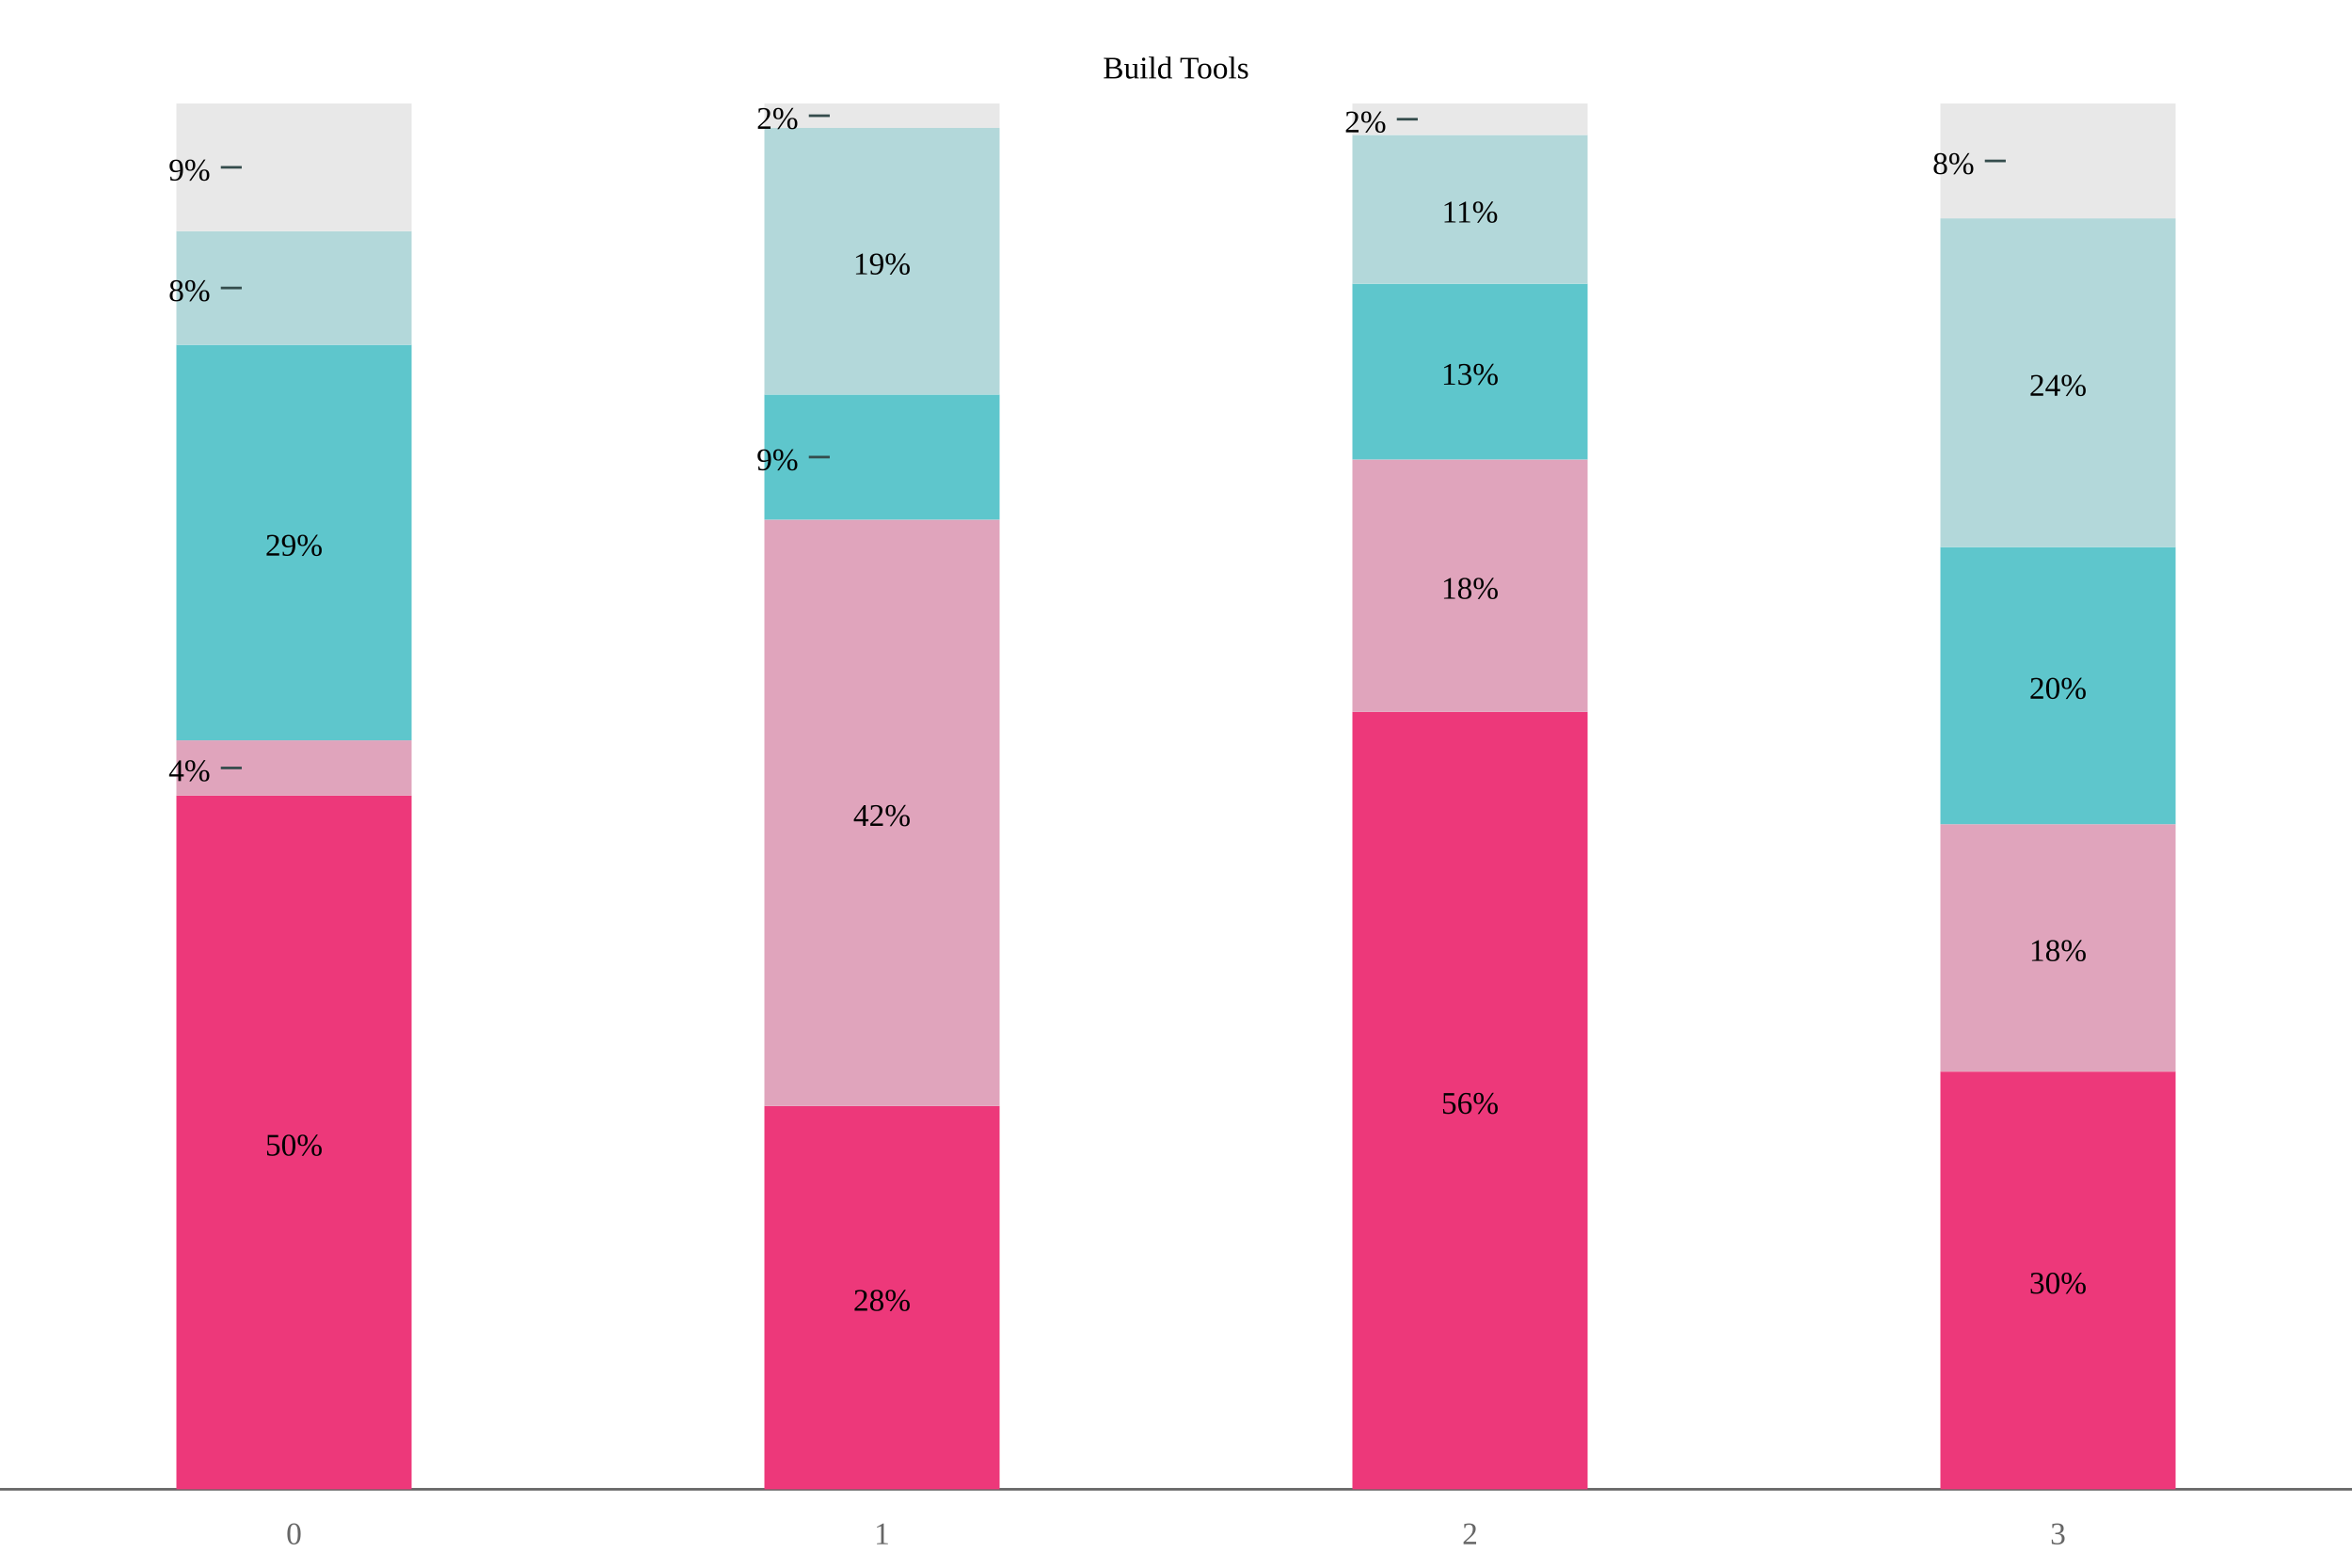
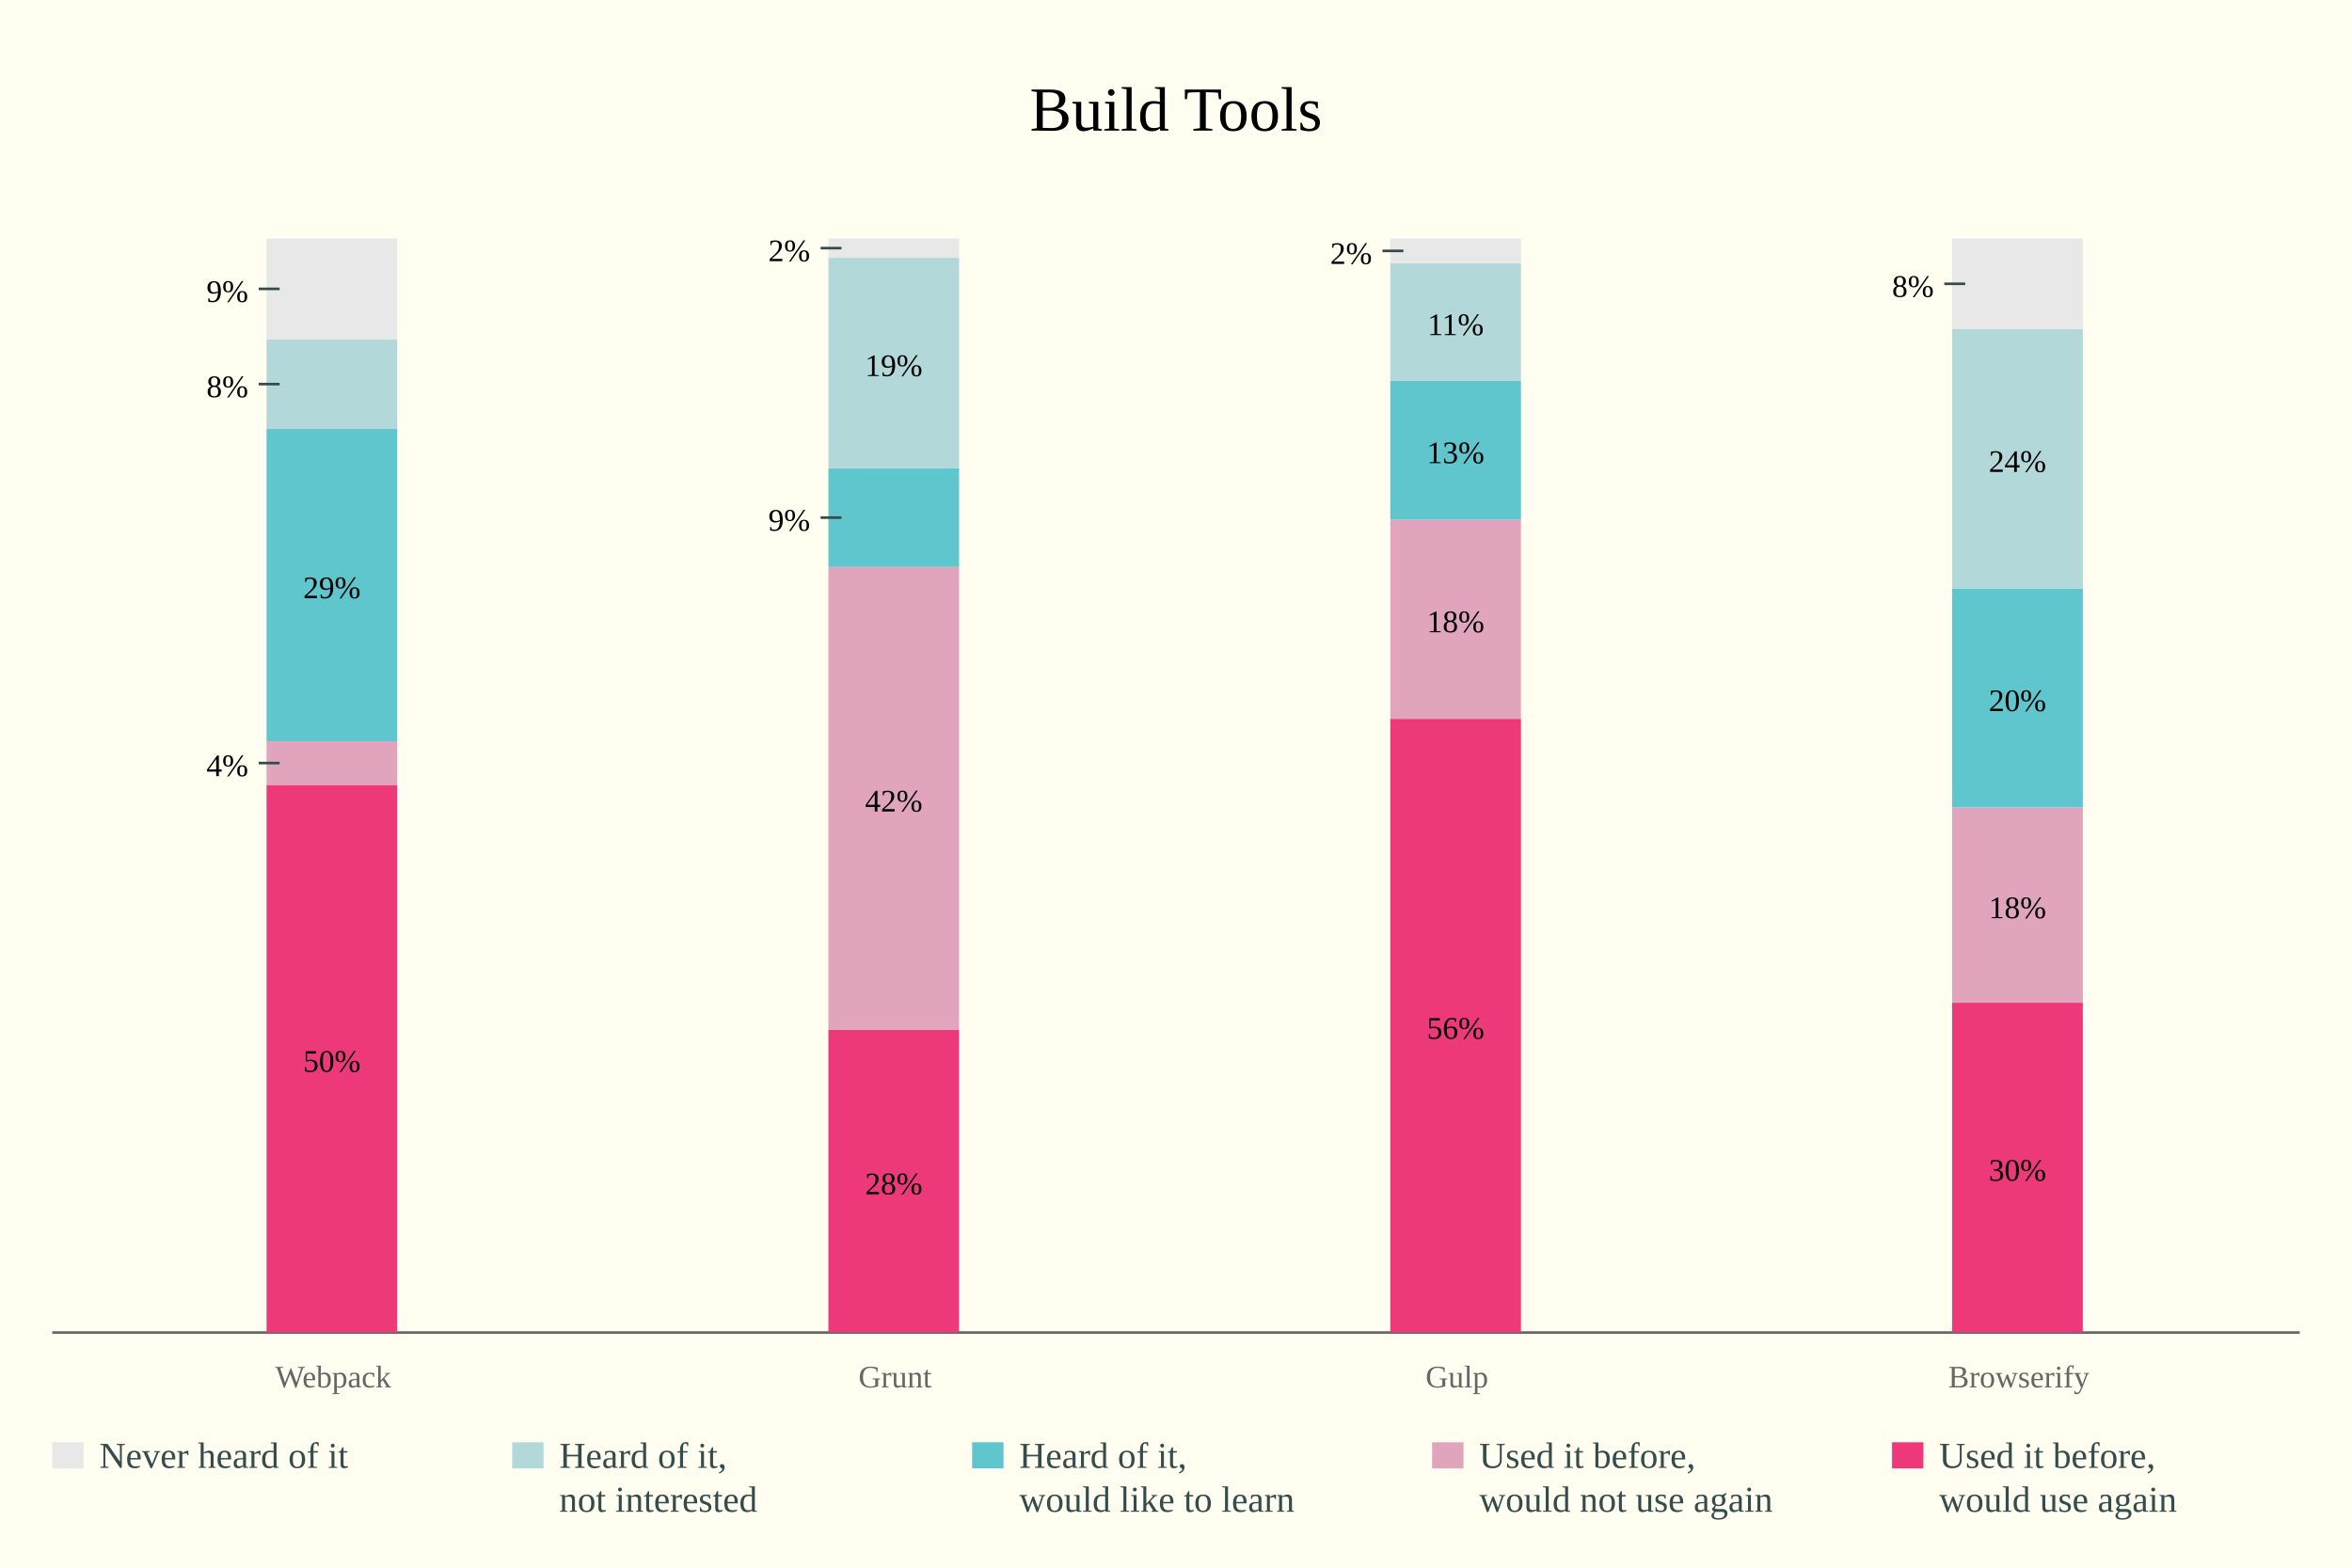
- <svg class="recharts-surface" width="900" height="600" viewbox="0 0 900 600" version="1.1" data-reactid="1205">
-   <g class="recharts-layer recharts-x-axis" data-reactid="1206">
-     <g class="recharts-layer recharts-cartesian-axis" data-reactid="1207">
-       <line class="recharts-cartesian-axis-line" width="900" height="30" x="0" y="570" stroke="#666" fill="none" x1="0" y1="570" x2="900" y2="570" data-reactid="1208" />
-       <g class="recharts-cartesian-axis-ticks" data-reactid="1209">
-         <g class="recharts-cartesian-axis-tick" data-reactid="1210">
-           <text dy="15" text-anchor="middle" width="900" height="30" x="112.5" y="576" stroke="none" fill="#666" class="recharts-cartesian-axis-tick-value" data-reactid="1211">0</text>
-         </g>
-         <g class="recharts-cartesian-axis-tick" data-reactid="1212">
-           <text dy="15" text-anchor="middle" width="900" height="30" x="337.5" y="576" stroke="none" fill="#666" class="recharts-cartesian-axis-tick-value" data-reactid="1213">1</text>
-         </g>
-         <g class="recharts-cartesian-axis-tick" data-reactid="1214">
-           <text dy="15" text-anchor="middle" width="900" height="30" x="562.5" y="576" stroke="none" fill="#666" class="recharts-cartesian-axis-tick-value" data-reactid="1215">2</text>
-         </g>
-         <g class="recharts-cartesian-axis-tick" data-reactid="1216">
-           <text dy="15" text-anchor="middle" width="900" height="30" x="787.5" y="576" stroke="none" fill="#666" class="recharts-cartesian-axis-tick-value" data-reactid="1217">3</text>
+ <svg class="recharts-surface" width="900" height="600" viewbox="0 0 900 600" version="1.1" data-reactid="1387">
+   <rect x="0" y="0" width="100%" height="100%" fill="#fffef0" />
+   <g class="recharts-layer recharts-x-axis" data-reactid="1388">
+     <g class="recharts-layer recharts-cartesian-axis" data-reactid="1389">
+       <line class="recharts-cartesian-axis-line" width="860" height="30" x="20" y="510" stroke="#666" fill="none" x1="20" y1="510" x2="880" y2="510" data-reactid="1390" />
+       <g class="recharts-cartesian-axis-ticks" data-reactid="1391">
+         <g class="recharts-cartesian-axis-tick" data-reactid="1392">
+           <text dy="15" text-anchor="middle" width="860" height="30" x="127.5" y="516" stroke="none" fill="#666" class="recharts-cartesian-axis-tick-value" data-reactid="1393">Webpack</text>
+         </g>
+         <g class="recharts-cartesian-axis-tick" data-reactid="1394">
+           <text dy="15" text-anchor="middle" width="860" height="30" x="342.5" y="516" stroke="none" fill="#666" class="recharts-cartesian-axis-tick-value" data-reactid="1395">Grunt</text>
+         </g>
+         <g class="recharts-cartesian-axis-tick" data-reactid="1396">
+           <text dy="15" text-anchor="middle" width="860" height="30" x="557.5" y="516" stroke="none" fill="#666" class="recharts-cartesian-axis-tick-value" data-reactid="1397">Gulp</text>
+         </g>
+         <g class="recharts-cartesian-axis-tick" data-reactid="1398">
+           <text dy="15" text-anchor="middle" width="860" height="30" x="772.5" y="516" stroke="none" fill="#666" class="recharts-cartesian-axis-tick-value" data-reactid="1399">Browserify</text>
        </g>
      </g>
    </g>
  </g>
-   <g class="recharts-layer recharts-bar-graphical" data-reactid="1218">
-     <g class="recharts-layer recharts-bar use-again" data-reactid="1219">
-       <g class="recharts-layer recharts-bar-rectangles" data-reactid="1220">
-         <g style="transform-origin:center bottom;" data-reactid="1221">
-           <path fill="#ed387a" x="67.5" y="304.494" width="90" height="265.506" stroke="none" stroke-width="1" stroke-dasharray="none" class="recharts-rectangle recharts-bar-rectangle" d="M 67.5,304.494 h 90 v 265.506 h -90 Z" data-reactid="1222" />
-         </g>
-         <g style="transform-origin:center bottom;" data-reactid="1223">
-           <path fill="#ed387a" x="292.5" y="423.282" width="90" height="146.718" stroke="none" stroke-width="1" stroke-dasharray="none" class="recharts-rectangle recharts-bar-rectangle" d="M 292.5,423.282 h 90 v 146.718 h -90 Z" data-reactid="1224" />
-         </g>
-         <g style="transform-origin:center bottom;" data-reactid="1225">
-           <path fill="#ed387a" x="517.5" y="272.46" width="90" height="297.54" stroke="none" stroke-width="1" stroke-dasharray="none" class="recharts-rectangle recharts-bar-rectangle" d="M 517.5,272.46 h 90 v 297.54 h -90 Z" data-reactid="1226" />
-         </g>
-         <g style="transform-origin:center bottom;" data-reactid="1227">
-           <path fill="#ed387a" x="742.5" y="410.115" width="90" height="159.885" stroke="none" stroke-width="1" stroke-dasharray="none" class="recharts-rectangle recharts-bar-rectangle" d="M 742.5,410.115 h 90 v 159.885 h -90 Z" data-reactid="1228" />
-         </g>
-       </g>
-       <g class="recharts-layer recharts-bar-rectangle-labels" data-reactid="1229">
-         <g class="recharts-layer recharts-bar-labels" data-reactid="1230">
-           <g class="recharts-cartesian-bar-label" data-reactid="1231">
-             <text class="label" x="112.5" y="442.247" text-anchor="middle" data-reactid="1232">50%</text>
-           </g>
-           <g class="recharts-cartesian-bar-label" data-reactid="1233">
-             <text class="label" x="337.5" y="501.641" text-anchor="middle" data-reactid="1234">28%</text>
-           </g>
-           <g class="recharts-cartesian-bar-label" data-reactid="1235">
-             <text class="label" x="562.5" y="426.23" text-anchor="middle" data-reactid="1236">56%</text>
-           </g>
-           <g class="recharts-cartesian-bar-label" data-reactid="1237">
-             <text class="label" x="787.5" y="495.058" text-anchor="middle" data-reactid="1238">30%</text>
-           </g>
-         </g>
-       </g>
-     </g>
-     <g class="recharts-layer recharts-bar not-use-again" data-reactid="1239">
-       <g class="recharts-layer recharts-bar-rectangles" data-reactid="1240">
-         <g style="transform-origin:center bottom;" data-reactid="1241">
-           <path fill="#e0a4bc" x="67.5" y="283.347" width="90" height="21.147" stroke="none" stroke-width="1" stroke-dasharray="none" class="recharts-rectangle recharts-bar-rectangle" d="M 67.5,283.347 h 90 v 21.147 h -90 Z" data-reactid="1242" />
-         </g>
-         <g style="transform-origin:center bottom;" data-reactid="1243">
-           <path fill="#e0a4bc" x="292.5" y="198.873" width="90" height="224.409" stroke="none" stroke-width="1" stroke-dasharray="none" class="recharts-rectangle recharts-bar-rectangle" d="M 292.5,198.873 h 90 v 224.409 h -90 Z" data-reactid="1244" />
-         </g>
-         <g style="transform-origin:center bottom;" data-reactid="1245">
-           <path fill="#e0a4bc" x="517.5" y="175.845" width="90" height="96.615" stroke="none" stroke-width="1" stroke-dasharray="none" class="recharts-rectangle recharts-bar-rectangle" d="M 517.5,175.845 h 90 v 96.615 h -90 Z" data-reactid="1246" />
-         </g>
-         <g style="transform-origin:center bottom;" data-reactid="1247">
-           <path fill="#e0a4bc" x="742.5" y="315.438" width="90" height="94.677" stroke="none" stroke-width="1" stroke-dasharray="none" class="recharts-rectangle recharts-bar-rectangle" d="M 742.5,315.438 h 90 v 94.677 h -90 Z" data-reactid="1248" />
-         </g>
-       </g>
-       <g class="recharts-layer recharts-bar-rectangle-labels" data-reactid="1249">
-         <g class="recharts-layer recharts-bar-labels" data-reactid="1250">
-           <g class="recharts-cartesian-bar-label" data-reactid="1251">
-             <text class="label" x="72.5" y="298.921" text-anchor="middle" data-reactid="1252">4%</text>
-             <line x1="84.5" y1="293.921" x2="92.5" y2="293.921" stroke="#344c4c" stroke-width="1" data-reactid="1253" />
-           </g>
-           <g class="recharts-cartesian-bar-label" data-reactid="1254">
-             <text class="label" x="337.5" y="316.077" text-anchor="middle" data-reactid="1255">42%</text>
-           </g>
-           <g class="recharts-cartesian-bar-label" data-reactid="1256">
-             <text class="label" x="562.5" y="229.152" text-anchor="middle" data-reactid="1257">18%</text>
-           </g>
-           <g class="recharts-cartesian-bar-label" data-reactid="1258">
-             <text class="label" x="787.5" y="367.776" text-anchor="middle" data-reactid="1259">18%</text>
-           </g>
-         </g>
-       </g>
-     </g>
-     <g class="recharts-layer recharts-bar want-to-learn" data-reactid="1260">
-       <g class="recharts-layer recharts-bar-rectangles" data-reactid="1261">
-         <g style="transform-origin:center bottom;" data-reactid="1262">
-           <path fill="#5ec6cc" x="67.5" y="131.955" width="90" height="151.392" stroke="none" stroke-width="1" stroke-dasharray="none" class="recharts-rectangle recharts-bar-rectangle" d="M 67.5,131.955 h 90 v 151.392 h -90 Z" data-reactid="1263" />
-         </g>
-         <g style="transform-origin:center bottom;" data-reactid="1264">
-           <path fill="#5ec6cc" x="292.5" y="150.993" width="90" height="47.88" stroke="none" stroke-width="1" stroke-dasharray="none" class="recharts-rectangle recharts-bar-rectangle" d="M 292.5,150.993 h 90 v 47.88 h -90 Z" data-reactid="1265" />
-         </g>
-         <g style="transform-origin:center bottom;" data-reactid="1266">
-           <path fill="#5ec6cc" x="517.5" y="108.585" width="90" height="67.26" stroke="none" stroke-width="1" stroke-dasharray="none" class="recharts-rectangle recharts-bar-rectangle" d="M 517.5,108.585 h 90 v 67.26 h -90 Z" data-reactid="1267" />
-         </g>
-         <g style="transform-origin:center bottom;" data-reactid="1268">
-           <path fill="#5ec6cc" x="742.5" y="209.361" width="90" height="106.077" stroke="none" stroke-width="1" stroke-dasharray="none" class="recharts-rectangle recharts-bar-rectangle" d="M 742.5,209.361 h 90 v 106.077 h -90 Z" data-reactid="1269" />
-         </g>
-       </g>
-       <g class="recharts-layer recharts-bar-rectangle-labels" data-reactid="1270">
-         <g class="recharts-layer recharts-bar-labels" data-reactid="1271">
-           <g class="recharts-cartesian-bar-label" data-reactid="1272">
-             <text class="label" x="112.5" y="212.651" text-anchor="middle" data-reactid="1273">29%</text>
-           </g>
-           <g class="recharts-cartesian-bar-label" data-reactid="1274">
-             <text class="label" x="297.5" y="179.933" text-anchor="middle" data-reactid="1275">9%</text>
-             <line x1="309.5" y1="174.933" x2="317.5" y2="174.933" stroke="#344c4c" stroke-width="1" data-reactid="1276" />
-           </g>
-           <g class="recharts-cartesian-bar-label" data-reactid="1277">
-             <text class="label" x="562.5" y="147.215" text-anchor="middle" data-reactid="1278">13%</text>
-           </g>
-           <g class="recharts-cartesian-bar-label" data-reactid="1279">
-             <text class="label" x="787.5" y="267.399" text-anchor="middle" data-reactid="1280">20%</text>
-           </g>
-         </g>
-       </g>
-     </g>
-     <g class="recharts-layer recharts-bar not-interested" data-reactid="1281">
-       <g class="recharts-layer recharts-bar-rectangles" data-reactid="1282">
-         <g style="transform-origin:center bottom;" data-reactid="1283">
-           <path fill="#b3d8da" x="67.5" y="88.464" width="90" height="43.491" stroke="none" stroke-width="1" stroke-dasharray="none" class="recharts-rectangle recharts-bar-rectangle" d="M 67.5,88.464 h 90 v 43.491 h -90 Z" data-reactid="1284" />
-         </g>
-         <g style="transform-origin:center bottom;" data-reactid="1285">
-           <path fill="#b3d8da" x="292.5" y="48.963" width="90" height="102.03" stroke="none" stroke-width="1" stroke-dasharray="none" class="recharts-rectangle recharts-bar-rectangle" d="M 292.5,48.963 h 90 v 102.03 h -90 Z" data-reactid="1286" />
-         </g>
-         <g style="transform-origin:center bottom;" data-reactid="1287">
-           <path fill="#b3d8da" x="517.5" y="51.642" width="90" height="56.943" stroke="none" stroke-width="1" stroke-dasharray="none" class="recharts-rectangle recharts-bar-rectangle" d="M 517.5,51.642 h 90 v 56.943 h -90 Z" data-reactid="1288" />
-         </g>
-         <g style="transform-origin:center bottom;" data-reactid="1289">
-           <path fill="#b3d8da" x="742.5" y="83.562" width="90" height="125.799" stroke="none" stroke-width="1" stroke-dasharray="none" class="recharts-rectangle recharts-bar-rectangle" d="M 742.5,83.562 h 90 v 125.799 h -90 Z" data-reactid="1290" />
-         </g>
-       </g>
-       <g class="recharts-layer recharts-bar-rectangle-labels" data-reactid="1291">
-         <g class="recharts-layer recharts-bar-labels" data-reactid="1292">
-           <g class="recharts-cartesian-bar-label" data-reactid="1293">
-             <text class="label" x="72.5" y="115.21" text-anchor="middle" data-reactid="1294">8%</text>
-             <line x1="84.5" y1="110.21" x2="92.5" y2="110.21" stroke="#344c4c" stroke-width="1" data-reactid="1295" />
-           </g>
-           <g class="recharts-cartesian-bar-label" data-reactid="1296">
-             <text class="label" x="337.5" y="104.978" text-anchor="middle" data-reactid="1297">19%</text>
-           </g>
-           <g class="recharts-cartesian-bar-label" data-reactid="1298">
-             <text class="label" x="562.5" y="85.114" text-anchor="middle" data-reactid="1299">11%</text>
-           </g>
-           <g class="recharts-cartesian-bar-label" data-reactid="1300">
-             <text class="label" x="787.5" y="151.461" text-anchor="middle" data-reactid="1301">24%</text>
-           </g>
-         </g>
-       </g>
-     </g>
-     <g class="recharts-layer recharts-bar never-heard" data-reactid="1302">
-       <g class="recharts-layer recharts-bar-rectangles" data-reactid="1303">
-         <g style="transform-origin:center bottom;" data-reactid="1304">
-           <path fill="#e8e8e8" x="67.5" y="39.615" width="90" height="48.849" stroke="none" stroke-width="1" stroke-dasharray="none" class="recharts-rectangle recharts-bar-rectangle" d="M 67.5,39.615 h 90 v 48.849 h -90 Z" data-reactid="1305" />
-         </g>
-         <g style="transform-origin:center bottom;" data-reactid="1306">
-           <path fill="#e8e8e8" x="292.5" y="39.615" width="90" height="9.348" stroke="none" stroke-width="1" stroke-dasharray="none" class="recharts-rectangle recharts-bar-rectangle" d="M 292.5,39.615 h 90 v 9.348 h -90 Z" data-reactid="1307" />
-         </g>
-         <g style="transform-origin:center bottom;" data-reactid="1308">
-           <path fill="#e8e8e8" x="517.5" y="39.615" width="90" height="12.027" stroke="none" stroke-width="1" stroke-dasharray="none" class="recharts-rectangle recharts-bar-rectangle" d="M 517.5,39.615 h 90 v 12.027 h -90 Z" data-reactid="1309" />
-         </g>
-         <g style="transform-origin:center bottom;" data-reactid="1310">
-           <path fill="#e8e8e8" x="742.5" y="39.615" width="90" height="43.947" stroke="none" stroke-width="1" stroke-dasharray="none" class="recharts-rectangle recharts-bar-rectangle" d="M 742.5,39.615 h 90 v 43.947 h -90 Z" data-reactid="1311" />
-         </g>
-       </g>
-       <g class="recharts-layer recharts-bar-rectangle-labels" data-reactid="1312">
-         <g class="recharts-layer recharts-bar-labels" data-reactid="1313">
-           <g class="recharts-cartesian-bar-label" data-reactid="1314">
-             <text class="label" x="72.5" y="69.04" text-anchor="middle" data-reactid="1315">9%</text>
-             <line x1="84.5" y1="64.04" x2="92.5" y2="64.04" stroke="#344c4c" stroke-width="1" data-reactid="1316" />
-           </g>
-           <g class="recharts-cartesian-bar-label" data-reactid="1317">
-             <text class="label" x="297.5" y="49.289" text-anchor="middle" data-reactid="1318">2%</text>
-             <line x1="309.5" y1="44.289" x2="317.5" y2="44.289" stroke="#344c4c" stroke-width="1" data-reactid="1319" />
-           </g>
-           <g class="recharts-cartesian-bar-label" data-reactid="1320">
-             <text class="label" x="522.5" y="50.629" text-anchor="middle" data-reactid="1321">2%</text>
-             <line x1="534.5" y1="45.629" x2="542.5" y2="45.629" stroke="#344c4c" stroke-width="1" data-reactid="1322" />
-           </g>
-           <g class="recharts-cartesian-bar-label" data-reactid="1323">
-             <text class="label" x="747.5" y="66.588" text-anchor="middle" data-reactid="1324">8%</text>
-             <line x1="759.5" y1="61.588" x2="767.5" y2="61.588" stroke="#344c4c" stroke-width="1" data-reactid="1325" />
+   <g class="recharts-layer recharts-bar-graphical" data-reactid="1400">
+     <g class="recharts-layer recharts-bar use-again" data-reactid="1401">
+       <g class="recharts-layer recharts-bar-rectangles" data-reactid="1402">
+         <g style="transform-origin:center bottom;" data-reactid="1403">
+           <path fill="#ed387a" x="102" y="300.39" width="50" height="209.61" stroke="none" stroke-width="1" stroke-dasharray="none" class="recharts-rectangle recharts-bar-rectangle" d="M 102,300.39 h 50 v 209.61 h -50 Z" data-reactid="1404" />
+         </g>
+         <g style="transform-origin:center bottom;" data-reactid="1405">
+           <path fill="#ed387a" x="317" y="394.17" width="50" height="115.83" stroke="none" stroke-width="1" stroke-dasharray="none" class="recharts-rectangle recharts-bar-rectangle" d="M 317,394.17 h 50 v 115.83 h -50 Z" data-reactid="1406" />
+         </g>
+         <g style="transform-origin:center bottom;" data-reactid="1407">
+           <path fill="#ed387a" x="532" y="275.1" width="50" height="234.9" stroke="none" stroke-width="1" stroke-dasharray="none" class="recharts-rectangle recharts-bar-rectangle" d="M 532,275.1 h 50 v 234.9 h -50 Z" data-reactid="1408" />
+         </g>
+         <g style="transform-origin:center bottom;" data-reactid="1409">
+           <path fill="#ed387a" x="747" y="383.775" width="50" height="126.225" stroke="none" stroke-width="1" stroke-dasharray="none" class="recharts-rectangle recharts-bar-rectangle" d="M 747,383.775 h 50 v 126.225 h -50 Z" data-reactid="1410" />
+         </g>
+       </g>
+       <g class="recharts-layer recharts-bar-rectangle-labels" data-reactid="1411">
+         <g class="recharts-layer recharts-bar-labels" data-reactid="1412">
+           <g class="recharts-cartesian-bar-label" data-reactid="1413">
+             <text class="label" x="127" y="410.195" text-anchor="middle" data-reactid="1414">50%</text>
+           </g>
+           <g class="recharts-cartesian-bar-label" data-reactid="1415">
+             <text class="label" x="342" y="457.085" text-anchor="middle" data-reactid="1416">28%</text>
+           </g>
+           <g class="recharts-cartesian-bar-label" data-reactid="1417">
+             <text class="label" x="557" y="397.55" text-anchor="middle" data-reactid="1418">56%</text>
+           </g>
+           <g class="recharts-cartesian-bar-label" data-reactid="1419">
+             <text class="label" x="772" y="451.887" text-anchor="middle" data-reactid="1420">30%</text>
+           </g>
+         </g>
+       </g>
+     </g>
+     <g class="recharts-layer recharts-bar not-use-again" data-reactid="1421">
+       <g class="recharts-layer recharts-bar-rectangles" data-reactid="1422">
+         <g style="transform-origin:center bottom;" data-reactid="1423">
+           <path fill="#e0a4bc" x="102" y="283.695" width="50" height="16.695" stroke="none" stroke-width="1" stroke-dasharray="none" class="recharts-rectangle recharts-bar-rectangle" d="M 102,283.695 h 50 v 16.695 h -50 Z" data-reactid="1424" />
+         </g>
+         <g style="transform-origin:center bottom;" data-reactid="1425">
+           <path fill="#e0a4bc" x="317" y="217.005" width="50" height="177.165" stroke="none" stroke-width="1" stroke-dasharray="none" class="recharts-rectangle recharts-bar-rectangle" d="M 317,217.005 h 50 v 177.165 h -50 Z" data-reactid="1426" />
+         </g>
+         <g style="transform-origin:center bottom;" data-reactid="1427">
+           <path fill="#e0a4bc" x="532" y="198.825" width="50" height="76.275" stroke="none" stroke-width="1" stroke-dasharray="none" class="recharts-rectangle recharts-bar-rectangle" d="M 532,198.825 h 50 v 76.275 h -50 Z" data-reactid="1428" />
+         </g>
+         <g style="transform-origin:center bottom;" data-reactid="1429">
+           <path fill="#e0a4bc" x="747" y="309.03" width="50" height="74.745" stroke="none" stroke-width="1" stroke-dasharray="none" class="recharts-rectangle recharts-bar-rectangle" d="M 747,309.03 h 50 v 74.745 h -50 Z" data-reactid="1430" />
+         </g>
+       </g>
+       <g class="recharts-layer recharts-bar-rectangle-labels" data-reactid="1431">
+         <g class="recharts-layer recharts-bar-labels" data-reactid="1432">
+           <g class="recharts-cartesian-bar-label" data-reactid="1433">
+             <text class="label" x="87" y="297.043" text-anchor="middle" data-reactid="1434">4%</text>
+             <line x1="99" y1="292.043" x2="107" y2="292.043" stroke="#344c4c" stroke-width="1" data-reactid="1435" />
+           </g>
+           <g class="recharts-cartesian-bar-label" data-reactid="1436">
+             <text class="label" x="342" y="310.587" text-anchor="middle" data-reactid="1437">42%</text>
+           </g>
+           <g class="recharts-cartesian-bar-label" data-reactid="1438">
+             <text class="label" x="557" y="241.963" text-anchor="middle" data-reactid="1439">18%</text>
+           </g>
+           <g class="recharts-cartesian-bar-label" data-reactid="1440">
+             <text class="label" x="772" y="351.402" text-anchor="middle" data-reactid="1441">18%</text>
+           </g>
+         </g>
+       </g>
+     </g>
+     <g class="recharts-layer recharts-bar want-to-learn" data-reactid="1442">
+       <g class="recharts-layer recharts-bar-rectangles" data-reactid="1443">
+         <g style="transform-origin:center bottom;" data-reactid="1444">
+           <path fill="#5ec6cc" x="102" y="164.175" width="50" height="119.52" stroke="none" stroke-width="1" stroke-dasharray="none" class="recharts-rectangle recharts-bar-rectangle" d="M 102,164.175 h 50 v 119.52 h -50 Z" data-reactid="1445" />
+         </g>
+         <g style="transform-origin:center bottom;" data-reactid="1446">
+           <path fill="#5ec6cc" x="317" y="179.205" width="50" height="37.8" stroke="none" stroke-width="1" stroke-dasharray="none" class="recharts-rectangle recharts-bar-rectangle" d="M 317,179.205 h 50 v 37.8 h -50 Z" data-reactid="1447" />
+         </g>
+         <g style="transform-origin:center bottom;" data-reactid="1448">
+           <path fill="#5ec6cc" x="532" y="145.725" width="50" height="53.1" stroke="none" stroke-width="1" stroke-dasharray="none" class="recharts-rectangle recharts-bar-rectangle" d="M 532,145.725 h 50 v 53.1 h -50 Z" data-reactid="1449" />
+         </g>
+         <g style="transform-origin:center bottom;" data-reactid="1450">
+           <path fill="#5ec6cc" x="747" y="225.285" width="50" height="83.745" stroke="none" stroke-width="1" stroke-dasharray="none" class="recharts-rectangle recharts-bar-rectangle" d="M 747,225.285 h 50 v 83.745 h -50 Z" data-reactid="1451" />
+         </g>
+       </g>
+       <g class="recharts-layer recharts-bar-rectangle-labels" data-reactid="1452">
+         <g class="recharts-layer recharts-bar-labels" data-reactid="1453">
+           <g class="recharts-cartesian-bar-label" data-reactid="1454">
+             <text class="label" x="127" y="228.935" text-anchor="middle" data-reactid="1455">29%</text>
+           </g>
+           <g class="recharts-cartesian-bar-label" data-reactid="1456">
+             <text class="label" x="302" y="203.105" text-anchor="middle" data-reactid="1457">9%</text>
+             <line x1="314" y1="198.105" x2="322" y2="198.105" stroke="#344c4c" stroke-width="1" data-reactid="1458" />
+           </g>
+           <g class="recharts-cartesian-bar-label" data-reactid="1459">
+             <text class="label" x="557" y="177.275" text-anchor="middle" data-reactid="1460">13%</text>
+           </g>
+           <g class="recharts-cartesian-bar-label" data-reactid="1461">
+             <text class="label" x="772" y="272.157" text-anchor="middle" data-reactid="1462">20%</text>
+           </g>
+         </g>
+       </g>
+     </g>
+     <g class="recharts-layer recharts-bar not-interested" data-reactid="1463">
+       <g class="recharts-layer recharts-bar-rectangles" data-reactid="1464">
+         <g style="transform-origin:center bottom;" data-reactid="1465">
+           <path fill="#b3d8da" x="102" y="129.84" width="50" height="34.335" stroke="none" stroke-width="1" stroke-dasharray="none" class="recharts-rectangle recharts-bar-rectangle" d="M 102,129.84 h 50 v 34.335 h -50 Z" data-reactid="1466" />
+         </g>
+         <g style="transform-origin:center bottom;" data-reactid="1467">
+           <path fill="#b3d8da" x="317" y="98.655" width="50" height="80.55" stroke="none" stroke-width="1" stroke-dasharray="none" class="recharts-rectangle recharts-bar-rectangle" d="M 317,98.655 h 50 v 80.55 h -50 Z" data-reactid="1468" />
+         </g>
+         <g style="transform-origin:center bottom;" data-reactid="1469">
+           <path fill="#b3d8da" x="532" y="100.77" width="50" height="44.955" stroke="none" stroke-width="1" stroke-dasharray="none" class="recharts-rectangle recharts-bar-rectangle" d="M 532,100.77 h 50 v 44.955 h -50 Z" data-reactid="1470" />
+         </g>
+         <g style="transform-origin:center bottom;" data-reactid="1471">
+           <path fill="#b3d8da" x="747" y="125.97" width="50" height="99.315" stroke="none" stroke-width="1" stroke-dasharray="none" class="recharts-rectangle recharts-bar-rectangle" d="M 747,125.97 h 50 v 99.315 h -50 Z" data-reactid="1472" />
+         </g>
+       </g>
+       <g class="recharts-layer recharts-bar-rectangle-labels" data-reactid="1473">
+         <g class="recharts-layer recharts-bar-labels" data-reactid="1474">
+           <g class="recharts-cartesian-bar-label" data-reactid="1475">
+             <text class="label" x="87" y="152.007" text-anchor="middle" data-reactid="1476">8%</text>
+             <line x1="99" y1="147.007" x2="107" y2="147.007" stroke="#344c4c" stroke-width="1" data-reactid="1477" />
+           </g>
+           <g class="recharts-cartesian-bar-label" data-reactid="1478">
+             <text class="label" x="342" y="143.93" text-anchor="middle" data-reactid="1479">19%</text>
+           </g>
+           <g class="recharts-cartesian-bar-label" data-reactid="1480">
+             <text class="label" x="557" y="128.248" text-anchor="middle" data-reactid="1481">11%</text>
+           </g>
+           <g class="recharts-cartesian-bar-label" data-reactid="1482">
+             <text class="label" x="772" y="180.627" text-anchor="middle" data-reactid="1483">24%</text>
+           </g>
+         </g>
+       </g>
+     </g>
+     <g class="recharts-layer recharts-bar never-heard" data-reactid="1484">
+       <g class="recharts-layer recharts-bar-rectangles" data-reactid="1485">
+         <g style="transform-origin:center bottom;" data-reactid="1486">
+           <path fill="#e8e8e8" x="102" y="91.275" width="50" height="38.565" stroke="none" stroke-width="1" stroke-dasharray="none" class="recharts-rectangle recharts-bar-rectangle" d="M 102,91.275 h 50 v 38.565 h -50 Z" data-reactid="1487" />
+         </g>
+         <g style="transform-origin:center bottom;" data-reactid="1488">
+           <path fill="#e8e8e8" x="317" y="91.275" width="50" height="7.38" stroke="none" stroke-width="1" stroke-dasharray="none" class="recharts-rectangle recharts-bar-rectangle" d="M 317,91.275 h 50 v 7.38 h -50 Z" data-reactid="1489" />
+         </g>
+         <g style="transform-origin:center bottom;" data-reactid="1490">
+           <path fill="#e8e8e8" x="532" y="91.275" width="50" height="9.495" stroke="none" stroke-width="1" stroke-dasharray="none" class="recharts-rectangle recharts-bar-rectangle" d="M 532,91.275 h 50 v 9.495 h -50 Z" data-reactid="1491" />
+         </g>
+         <g style="transform-origin:center bottom;" data-reactid="1492">
+           <path fill="#e8e8e8" x="747" y="91.275" width="50" height="34.695" stroke="none" stroke-width="1" stroke-dasharray="none" class="recharts-rectangle recharts-bar-rectangle" d="M 747,91.275 h 50 v 34.695 h -50 Z" data-reactid="1493" />
+         </g>
+       </g>
+       <g class="recharts-layer recharts-bar-rectangle-labels" data-reactid="1494">
+         <g class="recharts-layer recharts-bar-labels" data-reactid="1495">
+           <g class="recharts-cartesian-bar-label" data-reactid="1496">
+             <text class="label" x="87" y="115.557" text-anchor="middle" data-reactid="1497">9%</text>
+             <line x1="99" y1="110.557" x2="107" y2="110.557" stroke="#344c4c" stroke-width="1" data-reactid="1498" />
+           </g>
+           <g class="recharts-cartesian-bar-label" data-reactid="1499">
+             <text class="label" x="302" y="99.965" text-anchor="middle" data-reactid="1500">2%</text>
+             <line x1="314" y1="94.965" x2="322" y2="94.965" stroke="#344c4c" stroke-width="1" data-reactid="1501" />
+           </g>
+           <g class="recharts-cartesian-bar-label" data-reactid="1502">
+             <text class="label" x="517" y="101.022" text-anchor="middle" data-reactid="1503">2%</text>
+             <line x1="529" y1="96.022" x2="537" y2="96.022" stroke="#344c4c" stroke-width="1" data-reactid="1504" />
+           </g>
+           <g class="recharts-cartesian-bar-label" data-reactid="1505">
+             <text class="label" x="732" y="113.622" text-anchor="middle" data-reactid="1506">8%</text>
+             <line x1="744" y1="108.622" x2="752" y2="108.622" stroke="#344c4c" stroke-width="1" data-reactid="1507" />
          </g>
        </g>
      </g>
    </g>
  </g>
-   <text fill="black" x="50%" y="30" text-anchor="middle" data-reactid="1326">Build Tools</text>
-   <defs data-reactid="1327">
-     <pattern id="pe8e8e8" patternunits="userSpaceOnUse" width="10" height="10" data-reactid="1328">
-       <path d="M 0,10 l 10,-10 M -2.5,2.5 l 5,-5 M 7.5,12.5 l 5,-5" stroke-width="2" shape-rendering="auto" stroke="#e8e8e8" stroke-linecap="square" data-reactid="1329" />
-     </pattern>
-     <pattern id="pdadada" patternunits="userSpaceOnUse" width="10" height="10" data-reactid="1330">
-       <path d="M 0,10 l 10,-10 M -2.5,2.5 l 5,-5 M 7.5,12.5 l 5,-5" stroke-width="2" shape-rendering="auto" stroke="#dadada" stroke-linecap="square" data-reactid="1331" />
-     </pattern>
-     <pattern id="pcecece" patternunits="userSpaceOnUse" width="10" height="10" data-reactid="1332">
-       <path d="M 0,10 l 10,-10 M -2.5,2.5 l 5,-5 M 7.5,12.5 l 5,-5" stroke-width="2" shape-rendering="auto" stroke="#cecece" stroke-linecap="square" data-reactid="1333" />
-     </pattern>
-     <pattern id="pdadada" patternunits="userSpaceOnUse" width="10" height="10" data-reactid="1334">
-       <path d="M 0,10 l 10,-10 M -2.5,2.5 l 5,-5 M 7.5,12.5 l 5,-5" stroke-width="2" shape-rendering="auto" stroke="#dadada" stroke-linecap="square" data-reactid="1335" />
-     </pattern>
-     <pattern id="pcecece" patternunits="userSpaceOnUse" width="10" height="10" data-reactid="1336">
-       <path d="M 0,10 l 10,-10 M -2.5,2.5 l 5,-5 M 7.5,12.5 l 5,-5" stroke-width="2" shape-rendering="auto" stroke="#cecece" stroke-linecap="square" data-reactid="1337" />
+   <text fill="black" x="50%" y="50" text-anchor="middle" style="font-size:24px;" data-reactid="1508">Build Tools</text>
+   <svg class="legend-svg" x="0" y="82.5%" data-reactid="1509">
+     <svg class="legend-svg-item" width="156" x="20" y="50" style="overflow:visible;" data-reactid="1510">
+       <rect x="0" y="7" width="12" height="10" fill="#e8e8e8" data-reactid="1511" />
+       <text x="0" y="0" fill="#344c4c" text-anchor="start" style="font-size:14px;" data-reactid="1512">
+         <tspan x="18" dy="1.2em" data-reactid="1513">Never heard of it</tspan>
+         <tspan x="18" dy="1.2em" data-reactid="1514" />
+       </text>
+     </svg>
+     <svg class="legend-svg-item" width="156" x="196" y="50" style="overflow:visible;" data-reactid="1515">
+       <rect x="0" y="7" width="12" height="10" fill="#b3d8da" data-reactid="1516" />
+       <text x="0" y="0" fill="#344c4c" text-anchor="start" style="font-size:14px;" data-reactid="1517">
+         <tspan x="18" dy="1.2em" data-reactid="1518">Heard of it,</tspan>
+         <tspan x="18" dy="1.2em" data-reactid="1519"> not interested</tspan>
+       </text>
+     </svg>
+     <svg class="legend-svg-item" width="156" x="372" y="50" style="overflow:visible;" data-reactid="1520">
+       <rect x="0" y="7" width="12" height="10" fill="#5ec6cc" data-reactid="1521" />
+       <text x="0" y="0" fill="#344c4c" text-anchor="start" style="font-size:14px;" data-reactid="1522">
+         <tspan x="18" dy="1.2em" data-reactid="1523">Heard of it,</tspan>
+         <tspan x="18" dy="1.2em" data-reactid="1524"> would like to learn</tspan>
+       </text>
+     </svg>
+     <svg class="legend-svg-item" width="156" x="548" y="50" style="overflow:visible;" data-reactid="1525">
+       <rect x="0" y="7" width="12" height="10" fill="#e0a4bc" data-reactid="1526" />
+       <text x="0" y="0" fill="#344c4c" text-anchor="start" style="font-size:14px;" data-reactid="1527">
+         <tspan x="18" dy="1.2em" data-reactid="1528">Used it before,</tspan>
+         <tspan x="18" dy="1.2em" data-reactid="1529"> would not use again</tspan>
+       </text>
+     </svg>
+     <svg class="legend-svg-item" width="156" x="724" y="50" style="overflow:visible;" data-reactid="1530">
+       <rect x="0" y="7" width="12" height="10" fill="#ed387a" data-reactid="1531" />
+       <text x="0" y="0" fill="#344c4c" text-anchor="start" style="font-size:14px;" data-reactid="1532">
+         <tspan x="18" dy="1.2em" data-reactid="1533">Used it before,</tspan>
+         <tspan x="18" dy="1.2em" data-reactid="1534"> would use again</tspan>
+       </text>
+     </svg>
+   </svg>
+   <defs data-reactid="1535">
+     <pattern id="pe8e8e8" patternunits="userSpaceOnUse" width="10" height="10" data-reactid="1536">
+       <path d="M 0,10 l 10,-10 M -2.5,2.5 l 5,-5 M 7.5,12.5 l 5,-5" stroke-width="2" shape-rendering="auto" stroke="#e8e8e8" stroke-linecap="square" data-reactid="1537" />
+     </pattern>
+     <pattern id="pdadada" patternunits="userSpaceOnUse" width="10" height="10" data-reactid="1538">
+       <path d="M 0,10 l 10,-10 M -2.5,2.5 l 5,-5 M 7.5,12.5 l 5,-5" stroke-width="2" shape-rendering="auto" stroke="#dadada" stroke-linecap="square" data-reactid="1539" />
+     </pattern>
+     <pattern id="pcecece" patternunits="userSpaceOnUse" width="10" height="10" data-reactid="1540">
+       <path d="M 0,10 l 10,-10 M -2.5,2.5 l 5,-5 M 7.5,12.5 l 5,-5" stroke-width="2" shape-rendering="auto" stroke="#cecece" stroke-linecap="square" data-reactid="1541" />
+     </pattern>
+     <pattern id="pdadada" patternunits="userSpaceOnUse" width="10" height="10" data-reactid="1542">
+       <path d="M 0,10 l 10,-10 M -2.5,2.5 l 5,-5 M 7.5,12.5 l 5,-5" stroke-width="2" shape-rendering="auto" stroke="#dadada" stroke-linecap="square" data-reactid="1543" />
+     </pattern>
+     <pattern id="pcecece" patternunits="userSpaceOnUse" width="10" height="10" data-reactid="1544">
+       <path d="M 0,10 l 10,-10 M -2.5,2.5 l 5,-5 M 7.5,12.5 l 5,-5" stroke-width="2" shape-rendering="auto" stroke="#cecece" stroke-linecap="square" data-reactid="1545" />
    </pattern>
  </defs>
</svg>
